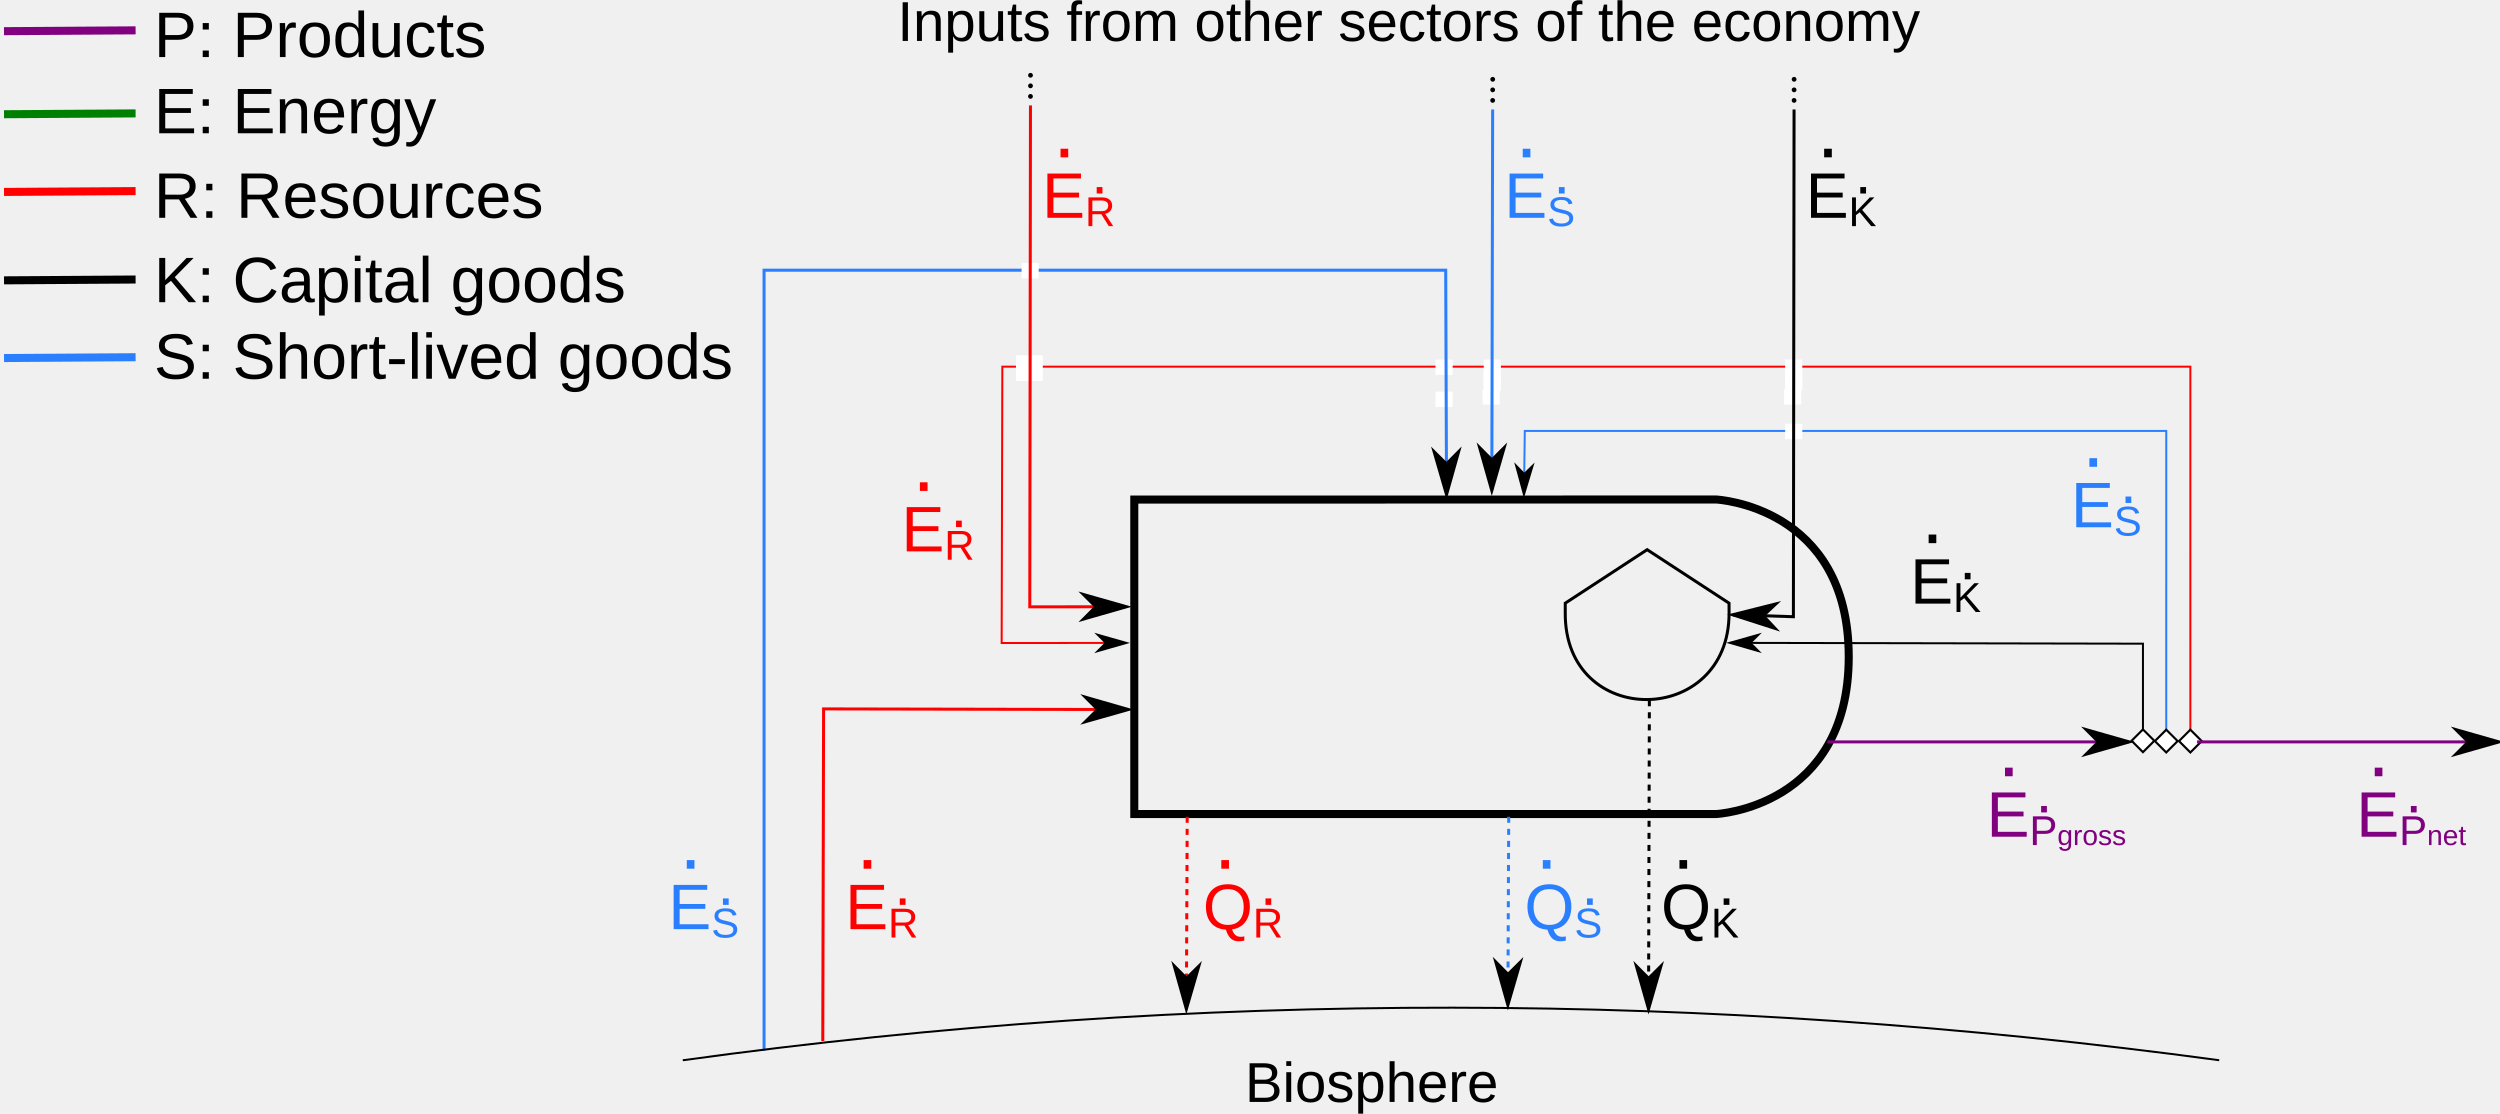
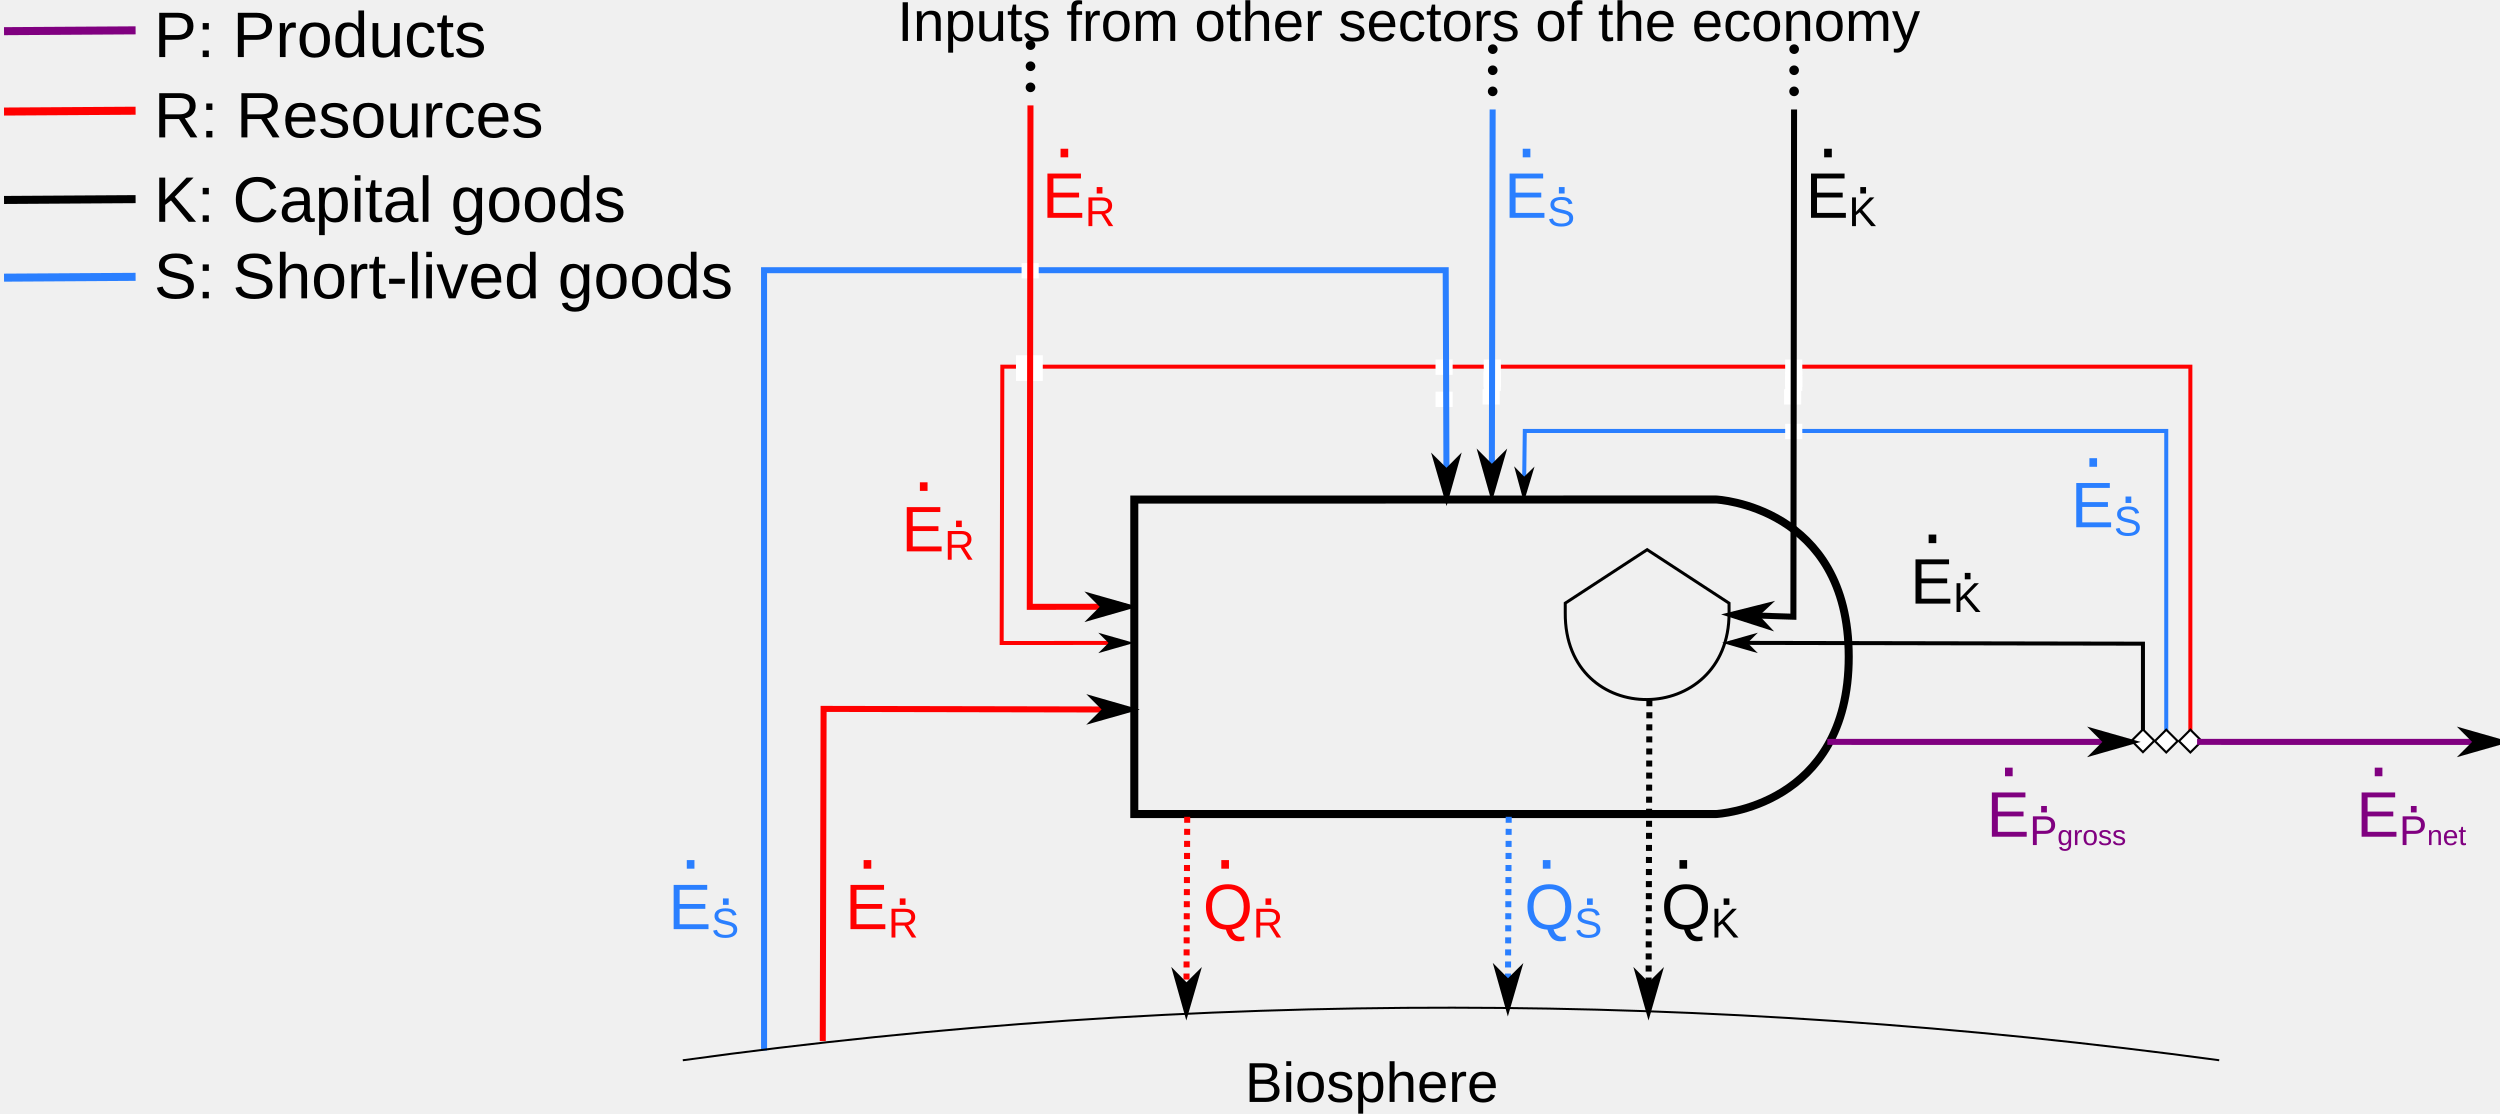
<svg xmlns="http://www.w3.org/2000/svg" width="1244.111" height="553.949" id="svg2" version="1.1">
  <defs id="defs4">
+     <marker orient="auto" refY="0.0" refX="0.0" id="EmptyDiamondM" style="overflow:visible">
+       <path id="path4168" d="M 0,-7.071 L -7.071,0 L 0,7.071 L 7.071,0 L 0,-7.071 z " style="fill-rule:evenodd;fill:#FFFFFF;stroke:#000000;stroke-width:1.0pt;marker-start:none" transform="scale(0.4)" />
+     </marker>
+     <marker orient="auto" refY="0.0" refX="0.0" id="Arrow1Mend" style="overflow:visible;">
+       <path id="path4067" d="M 0.0,0.0 L 5.0,-5.0 L -12.5,0.0 L 5.0,5.0 L 0.0,0.0 z " style="fill-rule:evenodd;stroke:#000000;stroke-width:1.0pt;marker-start:none;" transform="scale(0.4) rotate(180) translate(10,0)" />
+     </marker>
    <marker orient="auto" refY="0" refX="0" id="Arrow2Mend" style="overflow:visible">
      <path id="path3888" style="font-size:12px;fill-rule:evenodd;stroke-width:0.625;stroke-linejoin:round" d="M 8.719,4.034 -2.207,0.016 8.719,-4.002 c -1.745,2.372 -1.735,5.617 -6e-7,8.035 z" transform="scale(-0.6,-0.6)" />
    </marker>
    <marker orient="auto" refY="0" refX="0" id="EmptyDiamondL" style="overflow:visible">
      <path id="path3968" d="M 0,-7.071 -7.071,0 0,7.071 7.071,0 0,-7.071 z" style="fill:#ffffff;fill-rule:evenodd;stroke:#000000;stroke-width:1pt;marker-start:none" transform="scale(0.8,0.8)" />
    </marker>
    <marker style="overflow:visible" id="InfiniteLineStart" refX="0" refY="0" orient="auto">
      <g id="g4034" transform="translate(-13,0)">
        <circle d="M 3.8,0 C 3.8,0.442 3.442,0.8 3,0.8 2.558,0.8 2.2,0.442 2.2,0 c 0,-0.442 0.358,-0.8 0.8,-0.8 0.442,0 0.8,0.358 0.8,0.8 z" id="circle4036" r="0.8" cy="0" cx="3" />
        <circle d="M 7.3,0 C 7.3,0.442 6.942,0.8 6.5,0.8 6.058,0.8 5.7,0.442 5.7,0 c 0,-0.442 0.358,-0.8 0.8,-0.8 0.442,0 0.8,0.358 0.8,0.8 z" id="circle4038" r="0.8" cy="0" cx="6.5" />
        <circle d="M 10.8,0 C 10.8,0.442 10.442,0.8 10,0.8 9.558,0.8 9.2,0.442 9.2,0 c 0,-0.442 0.358,-0.8 0.8,-0.8 0.442,0 0.8,0.358 0.8,0.8 z" id="circle4040" r="0.8" cy="0" cx="10" />
      </g>
    </marker>
    <marker orient="auto" refY="0" refX="0" id="Arrow1Lend" style="overflow:visible">
      <path id="path3792" d="M 0,0 5,-5 -12.5,0 5,5 0,0 z" style="fill-rule:evenodd;stroke:#000000;stroke-width:1pt;marker-start:none" transform="matrix(-0.8,0,0,-0.8,-10,0)" />
    </marker>
    <marker orient="auto" refY="0" refX="0" id="Arrow1Lstart-0" style="overflow:visible">
      <path id="path4143-5" d="M 0,0 5,-5 -12.5,0 5,5 0,0 z" style="fill-rule:evenodd;stroke:#000000;stroke-width:1pt;marker-start:none" transform="matrix(0.8,0,0,0.8,10,0)" />
    </marker>
    <marker orient="auto" refY="0" refX="0" id="Arrow1Lend-7" style="overflow:visible">
      <path id="path4132-0" d="M 0,0 5,-5 -12.5,0 5,5 0,0 z" style="fill-rule:evenodd;stroke:#000000;stroke-width:1pt;marker-start:none" transform="matrix(-0.8,0,0,-0.8,-10,0)" />
    </marker>
    <marker style="overflow:visible" id="InfiniteLineStart-0" refX="0" refY="0" orient="auto">
      <g id="g4065-5" transform="translate(-13,0)">
        <circle d="M 3.8,0 C 3.8,0.442 3.442,0.8 3,0.8 2.558,0.8 2.2,0.442 2.2,0 c 0,-0.442 0.358,-0.8 0.8,-0.8 0.442,0 0.8,0.358 0.8,0.8 z" id="circle4067-6" r="0.8" cy="0" cx="3" />
        <circle d="M 7.3,0 C 7.3,0.442 6.942,0.8 6.5,0.8 6.058,0.8 5.7,0.442 5.7,0 c 0,-0.442 0.358,-0.8 0.8,-0.8 0.442,0 0.8,0.358 0.8,0.8 z" id="circle4069-78" r="0.8" cy="0" cx="6.5" />
        <circle d="M 10.8,0 C 10.8,0.442 10.442,0.8 10,0.8 9.558,0.8 9.2,0.442 9.2,0 c 0,-0.442 0.358,-0.8 0.8,-0.8 0.442,0 0.8,0.358 0.8,0.8 z" id="circle4071-06" r="0.8" cy="0" cx="10" />
      </g>
    </marker>
    <marker orient="auto" refY="0" refX="0" id="EmptyDiamondL-1" style="overflow:visible">
      <path id="path4169" d="M 0,-7.071 -7.071,0 0,7.071 7.071,0 0,-7.071 z" style="fill:#ffffff;fill-rule:evenodd;stroke:#000000;stroke-width:1pt;marker-start:none" transform="scale(0.8,0.8)" />
    </marker>
    <marker orient="auto" refY="0" refX="0" id="Arrow1Lstart-7" style="overflow:visible">
      <path id="path4143-9" d="M 0,0 5,-5 -12.5,0 5,5 0,0 z" style="fill-rule:evenodd;stroke:#000000;stroke-width:1pt;marker-start:none" transform="matrix(0.8,0,0,0.8,10,0)" />
    </marker>
    <marker orient="auto" refY="0" refX="0" id="Arrow1Lend-0" style="overflow:visible">
      <path id="path4132-2" d="M 0,0 5,-5 -12.5,0 5,5 0,0 z" style="fill-rule:evenodd;stroke:#000000;stroke-width:1pt;marker-start:none" transform="matrix(-0.8,0,0,-0.8,-10,0)" />
    </marker>
    <marker style="overflow:visible" id="InfiniteLineStart-3" refX="0" refY="0" orient="auto">
      <g id="g4065-9" transform="translate(-13,0)">
        <circle d="M 3.8,0 C 3.8,0.442 3.442,0.8 3,0.8 2.558,0.8 2.2,0.442 2.2,0 c 0,-0.442 0.358,-0.8 0.8,-0.8 0.442,0 0.8,0.358 0.8,0.8 z" id="circle4067-9" r="0.8" cy="0" cx="3" />
        <circle d="M 7.3,0 C 7.3,0.442 6.942,0.8 6.5,0.8 6.058,0.8 5.7,0.442 5.7,0 c 0,-0.442 0.358,-0.8 0.8,-0.8 0.442,0 0.8,0.358 0.8,0.8 z" id="circle4069-7" r="0.8" cy="0" cx="6.5" />
        <circle d="M 10.8,0 C 10.8,0.442 10.442,0.8 10,0.8 9.558,0.8 9.2,0.442 9.2,0 c 0,-0.442 0.358,-0.8 0.8,-0.8 0.442,0 0.8,0.358 0.8,0.8 z" id="circle4071-0" r="0.8" cy="0" cx="10" />
      </g>
    </marker>
    <marker orient="auto" refY="0" refX="0" id="InfiniteLineStart-7" style="overflow:visible">
      <g transform="translate(-13,0)" id="g4065">
        <circle cx="3" cy="0" r="0.8" id="circle4067" d="M 3.8,0 C 3.8,0.442 3.442,0.8 3,0.8 2.558,0.8 2.2,0.442 2.2,0 c 0,-0.442 0.358,-0.8 0.8,-0.8 0.442,0 0.8,0.358 0.8,0.8 z" />
        <circle cx="6.5" cy="0" r="0.8" id="circle4069" d="M 7.3,0 C 7.3,0.442 6.942,0.8 6.5,0.8 6.058,0.8 5.7,0.442 5.7,0 c 0,-0.442 0.358,-0.8 0.8,-0.8 0.442,0 0.8,0.358 0.8,0.8 z" />
        <circle cx="10" cy="0" r="0.8" id="circle4071" d="M 10.8,0 C 10.8,0.442 10.442,0.8 10,0.8 9.558,0.8 9.2,0.442 9.2,0 c 0,-0.442 0.358,-0.8 0.8,-0.8 0.442,0 0.8,0.358 0.8,0.8 z" />
      </g>
    </marker>
    <marker style="overflow:visible" id="Arrow1Lend-2" refX="0" refY="0" orient="auto">
      <path transform="matrix(-0.8,0,0,-0.8,-10,0)" style="fill-rule:evenodd;stroke:#000000;stroke-width:1pt;marker-start:none" d="M 0,0 5,-5 -12.5,0 5,5 0,0 z" id="path4132" />
    </marker>
    <marker style="overflow:visible" id="Arrow1Lstart" refX="0" refY="0" orient="auto">
      <path transform="matrix(0.8,0,0,0.8,10,0)" style="fill-rule:evenodd;stroke:#000000;stroke-width:1pt;marker-start:none" d="M 0,0 5,-5 -12.5,0 5,5 0,0 z" id="path4143" />
    </marker>
  </defs>
  <g id="layer1" transform="translate(833.1399,-154.8821)">
    <text xml:space="preserve" style="font-size:32px;font-style:normal;font-variant:normal;font-weight:bold;font-stretch:expanded;text-align:start;line-height:125%;letter-spacing:0px;word-spacing:0px;text-anchor:start;fill:#000000;fill-opacity:1;stroke:none;font-family:Engravers MT;-inkscape-font-specification:Engravers MT Bold Expanded" x="292.258" y="107.663" id="text6668" transform="translate(-121.7803,643.7631)">
      <tspan id="tspan6670" x="292.258" y="107.663" />
    </text>
-     <path id="path4734" d="m -831.14,250.394 65.479,-0.414" style="fill:none;stroke:#ff0000;stroke-width:4;stroke-linecap:butt;stroke-linejoin:miter;stroke-opacity:1;marker-start:none;marker-end:none" />
-     <path style="fill:none;stroke:#000000;stroke-width:4;stroke-linecap:butt;stroke-linejoin:miter;stroke-opacity:1;marker-start:none;marker-end:none" d="m -831.14,294.394 65.479,-0.414" id="path4736" />
-     <path style="fill:none;stroke:#008000;stroke-width:4;stroke-linecap:butt;stroke-linejoin:miter;stroke-opacity:1;marker-start:none;marker-end:none" d="m -831.14,211.728 65.479,-0.414" id="path4738" />
-     <path id="path4740" d="m -831.14,333.061 65.479,-0.414" style="fill:none;stroke:#2a7fff;stroke-width:4;stroke-linecap:butt;stroke-linejoin:miter;stroke-opacity:1;marker-start:none;marker-end:none" />
-     <text xml:space="preserve" style="font-size:32px;font-style:normal;font-variant:normal;font-weight:normal;font-stretch:normal;text-align:start;line-height:125%;letter-spacing:0px;word-spacing:0px;text-anchor:start;fill:#000000;fill-opacity:1;stroke:none;font-family:Arial;-inkscape-font-specification:Arial" x="-756.526" y="263.267" id="text5894">
-       <tspan id="tspan5896" x="-756.526" y="263.267">R: Resources</tspan>
-     </text>
-     <text id="text5898" y="221.202" x="-756.526" style="font-size:32px;font-style:normal;font-variant:normal;font-weight:normal;font-stretch:normal;text-align:start;line-height:125%;letter-spacing:0px;word-spacing:0px;text-anchor:start;fill:#000000;fill-opacity:1;stroke:none;font-family:Arial;-inkscape-font-specification:Arial" xml:space="preserve">
-       <tspan y="221.202" x="-756.526" id="tspan5900">E: Energy</tspan>
-     </text>
-     <text xml:space="preserve" style="font-size:32px;font-style:normal;font-variant:normal;font-weight:normal;font-stretch:normal;text-align:start;line-height:125%;letter-spacing:0px;word-spacing:0px;text-anchor:start;fill:#000000;fill-opacity:1;stroke:none;font-family:Arial;-inkscape-font-specification:Arial" x="-756.526" y="343.357" id="text5902">
-       <tspan id="tspan5904" x="-756.526" y="343.357">S: Short-lived goods</tspan>
-     </text>
-     <text id="text5906" y="305.267" x="-756.526" style="font-size:32px;font-style:normal;font-variant:normal;font-weight:normal;font-stretch:normal;text-align:start;line-height:125%;letter-spacing:0px;word-spacing:0px;text-anchor:start;fill:#000000;fill-opacity:1;stroke:none;font-family:Arial;-inkscape-font-specification:Arial" xml:space="preserve">
-       <tspan y="305.267" x="-756.526" id="tspan5908">K: Capital goods</tspan>
+     <path id="path4734" d="m -831.14,210.394 65.479,-0.414" style="fill:none;stroke:#ff0000;stroke-width:4;stroke-linecap:butt;stroke-linejoin:miter;stroke-opacity:1;marker-start:none;marker-end:none" />
+     <path style="fill:none;stroke:#000000;stroke-width:4;stroke-linecap:butt;stroke-linejoin:miter;stroke-opacity:1;marker-start:none;marker-end:none" d="m -831.14,254.394 65.479,-0.414" id="path4736" />
+     <path id="path4740" d="m -831.14,293.061 65.479,-0.414" style="fill:none;stroke:#2a7fff;stroke-width:4;stroke-linecap:butt;stroke-linejoin:miter;stroke-opacity:1;marker-start:none;marker-end:none" />
+     <text xml:space="preserve" style="font-size:32px;font-style:normal;font-variant:normal;font-weight:normal;font-stretch:normal;text-align:start;line-height:125%;letter-spacing:0px;word-spacing:0px;text-anchor:start;fill:#000000;fill-opacity:1;stroke:none;font-family:Arial;-inkscape-font-specification:Arial" x="-756.526" y="223.267" id="text5894">
+       <tspan id="tspan5896" x="-756.526" y="223.267">R: Resources</tspan>
+     </text>
+     <text xml:space="preserve" style="font-size:32px;font-style:normal;font-variant:normal;font-weight:normal;font-stretch:normal;text-align:start;line-height:125%;letter-spacing:0px;word-spacing:0px;text-anchor:start;fill:#000000;fill-opacity:1;stroke:none;font-family:Arial;-inkscape-font-specification:Arial" x="-756.526" y="303.357" id="text5902">
+       <tspan id="tspan5904" x="-756.526" y="303.357">S: Short-lived goods</tspan>
+     </text>
+     <text id="text5906" y="265.267" x="-756.526" style="font-size:32px;font-style:normal;font-variant:normal;font-weight:normal;font-stretch:normal;text-align:start;line-height:125%;letter-spacing:0px;word-spacing:0px;text-anchor:start;fill:#000000;fill-opacity:1;stroke:none;font-family:Arial;-inkscape-font-specification:Arial" xml:space="preserve">
+       <tspan y="265.267" x="-756.526" id="tspan5908">K: Capital goods</tspan>
    </text>
    <path id="path6782" d="m -268.666,403.498 0,156.485 289.541,0 c 0,0 66,-3.206 66,-78.265 0,-75.059 -66,-78.265 -66,-78.265 z" style="fill:none;stroke:#000000;stroke-width:4;stroke-linecap:butt;stroke-linejoin:miter;stroke-opacity:1" />
    <path style="fill:none;stroke:#000000;stroke-width:1.5;stroke-linecap:butt;stroke-linejoin:miter;stroke-opacity:1" d="m 27.306,455.046 -40.754,-26.62 -40.754,26.62 0,4.778 c -0.431,58.107 81.709,57.06 81.531,0 z" id="path6784" />
-     <path id="path6786" d="m -423.691,672.966 0.409,-165.304 151.459,0.31" style="fill:none;stroke:#ff0000;stroke-width:1.5;stroke-linecap:butt;stroke-linejoin:miter;stroke-opacity:1;marker-start:none;marker-end:url(#Arrow1Lend)" />
-     <path id="path6796" d="m -242.335,561.347 -0.414,95.479" style="fill:none;stroke:#ff0000;stroke-width:1.5;stroke-linecap:butt;stroke-linejoin:miter;stroke-miterlimit:4;stroke-opacity:1;stroke-dasharray:3, 3;stroke-dashoffset:0;marker-start:none;marker-end:url(#Arrow1Lend)" />
-     <path style="fill:none;stroke:#000000;stroke-width:1.5;stroke-linecap:butt;stroke-linejoin:miter;stroke-miterlimit:4;stroke-opacity:1;stroke-dasharray:3, 3;stroke-dashoffset:0;marker-start:none;marker-end:url(#Arrow1Lend)" d="m -12.335,503.347 -0.414,153.479" id="path6806" />
-     <path style="fill:none;stroke:#2a7fff;stroke-width:1px;stroke-linecap:butt;stroke-linejoin:miter;stroke-opacity:1;marker-start:url(#EmptyDiamondL);marker-end:url(#Arrow1Lend)" d="m 244.88,523.677 0.005,-154.33 -319.219,0 -0.414,31.479" id="path6820" />
-     <path style="fill:none;stroke:#000000;stroke-width:1px;stroke-linecap:butt;stroke-linejoin:miter;stroke-opacity:1;marker-start:url(#EmptyDiamondL);marker-end:url(#Arrow1Lend)" d="m 233.286,523.531 0,-48.325 -205.479,-0.414" id="path6822" />
-     <path id="path6824" d="m 76.221,524.076 150,0.009" style="fill:none;stroke:#800080;stroke-width:1.5;stroke-linecap:butt;stroke-linejoin:miter;stroke-opacity:1;marker-end:url(#Arrow1Lend)" />
+     <path id="path6786" d="m -423.691,672.966 0.409,-165.304 151.459,0.31" style="fill:none;stroke:#ff0000;stroke-width:3;stroke-linecap:butt;stroke-linejoin:miter;stroke-opacity:1;marker-start:none;marker-end:url(#Arrow1Mend)" />
+     <path id="path6796" d="m -242.335,561.347 -0.414,95.479" style="fill:none;stroke:#ff0000;stroke-width:3;stroke-linecap:butt;stroke-linejoin:miter;stroke-miterlimit:4;stroke-opacity:1;stroke-dasharray:3, 3;stroke-dashoffset:0;marker-start:none;marker-end:url(#Arrow1Mend)" />
+     <path style="fill:none;stroke:#000000;stroke-width:3;stroke-linecap:butt;stroke-linejoin:miter;stroke-miterlimit:4;stroke-opacity:1;stroke-dasharray:3, 3;stroke-dashoffset:0;marker-start:none;marker-end:url(#Arrow1Mend)" d="m -12.335,503.347 -0.414,153.479" id="path6806" />
+     <path style="fill:none;stroke:#2a7fff;stroke-width:2;stroke-linecap:butt;stroke-linejoin:miter;stroke-opacity:1;marker-start:url(#EmptyDiamondM);marker-end:url(#Arrow1Mend)" d="m 244.88,523.677 0.005,-154.33 -319.219,0 -0.414,31.479" id="path6820" />
+     <path style="fill:none;stroke:#000000;stroke-width:2;stroke-linecap:butt;stroke-linejoin:miter;stroke-opacity:1;marker-start:url(#EmptyDiamondM);marker-end:url(#Arrow1Mend)" d="m 233.286,523.531 0,-48.325 -205.479,-0.414" id="path6822" />
+     <path id="path6824" d="m 76.221,524.076 150,0.009" style="fill:none;stroke:#800080;stroke-width:3;stroke-linecap:butt;stroke-linejoin:miter;stroke-opacity:1;marker-end:url(#Arrow1Mend)" />
    <rect y="365.793" x="55.239" height="7.626" width="8.523" id="rect6828" style="fill:#ffffff;fill-opacity:1;stroke:none" />
    <rect style="fill:#ffffff;fill-opacity:1;stroke:none" id="rect6830" width="8.523" height="7.626" x="54.683" y="348.572" />
    <rect style="fill:#ffffff;fill-opacity:1;stroke:none" id="rect6832" width="8.523" height="7.626" x="55.239" y="339.793" />
    <rect y="341.793" x="55.239" height="7.626" width="8.523" id="rect6834" style="fill:#ffffff;fill-opacity:1;stroke:none" />
    <rect y="339.793" x="-94.761" height="7.626" width="8.523" id="rect6836" style="fill:#ffffff;fill-opacity:1;stroke:none" />
    <rect style="fill:#ffffff;fill-opacity:1;stroke:none" id="rect6838" width="8.523" height="7.626" x="-94.761" y="341.793" />
-     <path id="path6848" d="m -82.335,561.347 -0.414,93.479" style="fill:none;stroke:#2a7fff;stroke-width:1.5;stroke-linecap:butt;stroke-linejoin:miter;stroke-miterlimit:4;stroke-opacity:1;stroke-dasharray:3, 3;stroke-dashoffset:0;marker-start:none;marker-end:url(#Arrow1Lend)" />
-     <path style="fill:none;stroke:#ff0000;stroke-width:1px;stroke-linecap:butt;stroke-linejoin:miter;stroke-opacity:1;marker-start:url(#EmptyDiamondL);marker-end:url(#Arrow1Lend)" d="m 256.88,523.677 0.005,-186.33 -591.219,0 -0.338,137.528 61.924,-0.049" id="path6850" />
+     <path id="path6848" d="m -82.335,561.347 -0.414,93.479" style="fill:none;stroke:#2a7fff;stroke-width:3;stroke-linecap:butt;stroke-linejoin:miter;stroke-miterlimit:4;stroke-opacity:1;stroke-dasharray:3, 3;stroke-dashoffset:0;marker-start:none;marker-end:url(#Arrow1Mend)" />
+     <path style="fill:none;stroke:#ff0000;stroke-width:2;stroke-linecap:butt;stroke-linejoin:miter;stroke-opacity:1;marker-start:url(#EmptyDiamondM);marker-end:url(#Arrow1Mend)" d="m 256.88,523.677 0.005,-186.33 -591.219,0 -0.338,137.528 61.924,-0.049" id="path6850" />
    <rect style="fill:#ffffff;fill-opacity:1;stroke:none" id="rect6852" width="13.338" height="12.782" x="-327.548" y="331.666" />
    <rect y="333.793" x="55.239" height="7.626" width="8.523" id="rect6854" style="fill:#ffffff;fill-opacity:1;stroke:none" />
    <rect y="348.572" x="-95.317" height="7.626" width="8.523" id="rect6860" style="fill:#ffffff;fill-opacity:1;stroke:none" />
    <rect y="339.793" x="-94.761" height="7.626" width="8.523" id="rect6862" style="fill:#ffffff;fill-opacity:1;stroke:none" />
    <rect style="fill:#ffffff;fill-opacity:1;stroke:none" id="rect6866" width="8.523" height="7.626" x="-94.761" y="333.793" />
-     <path style="fill:none;stroke:#2a7fff;stroke-width:1.5;stroke-linecap:butt;stroke-linejoin:miter;stroke-opacity:1;marker-start:url(#InfiniteLineStart-7);marker-end:url(#Arrow1Lend)" d="m -90.334,209.347 -0.414,189.479" id="path9595" />
-     <path id="path9819" d="M 59.666,209.347 59.333,461.79 29.252,460.826" style="fill:none;stroke:#000000;stroke-width:1.5;stroke-linecap:butt;stroke-linejoin:miter;stroke-opacity:1;marker-start:url(#InfiniteLineStart-7);marker-end:url(#Arrow1Lend)" />
+     <path style="fill:none;stroke:#2a7fff;stroke-width:3;stroke-linecap:butt;stroke-linejoin:miter;stroke-opacity:1;marker-start:url(#InfiniteLineStart-7);marker-end:url(#Arrow1Mend)" d="m -90.334,209.347 -0.414,189.479" id="path9595" />
+     <path id="path9819" d="M 59.666,209.347 59.333,461.79 29.252,460.826" style="fill:none;stroke:#000000;stroke-width:3;stroke-linecap:butt;stroke-linejoin:miter;stroke-opacity:1;marker-start:url(#InfiniteLineStart-7);marker-end:url(#Arrow1Mend)" />
    <rect y="333.793" x="-118.761" height="7.626" width="8.523" id="rect4711" style="fill:#ffffff;fill-opacity:1;stroke:none" />
    <rect style="fill:#ffffff;fill-opacity:1;stroke:none" id="rect4713" width="8.523" height="7.626" x="-118.761" y="349.793" />
-     <path id="path4703" d="m -452.907,677.677 -0.005,-388.33 339.219,0 0.414,111.479" style="fill:none;stroke:#2a7fff;stroke-width:1.5;stroke-linecap:butt;stroke-linejoin:miter;stroke-opacity:1;marker-start:none;marker-end:url(#Arrow1Lend)" />
+     <path id="path4703" d="m -452.907,677.677 -0.005,-388.33 339.219,0 0.414,111.479" style="fill:none;stroke:#2a7fff;stroke-width:3;stroke-linecap:butt;stroke-linejoin:miter;stroke-opacity:1;marker-start:none;marker-end:url(#Arrow1Mend)" />
    <rect y="285.793" x="-324.761" height="7.626" width="8.523" id="rect4717" style="fill:#ffffff;fill-opacity:1;stroke:none" />
-     <path style="fill:none;stroke:#ff0000;stroke-width:1.5;stroke-linecap:butt;stroke-linejoin:miter;stroke-opacity:1;marker-start:url(#InfiniteLineStart-7);marker-end:url(#Arrow1Lend)" d="m -320.334,207.347 -0.338,249.528 47.924,-0.049" id="path9583" />
+     <path style="fill:none;stroke:#ff0000;stroke-width:3;stroke-linecap:butt;stroke-linejoin:miter;stroke-opacity:1;marker-start:url(#InfiniteLineStart-7);marker-end:url(#Arrow1Mend)" d="m -320.334,207.347 -0.338,249.528 47.924,-0.049" id="path9583" />
    <text id="text4961" y="703.267" x="-131.094" style="font-size:28px;font-style:normal;font-variant:normal;font-weight:normal;font-stretch:normal;text-align:start;line-height:125%;letter-spacing:0px;word-spacing:0px;text-anchor:start;fill:#000000;fill-opacity:1;stroke:none;font-family:Arial;-inkscape-font-specification:Arial" xml:space="preserve">
      <tspan y="703.267" x="-131.094" id="tspan4963" style="text-align:center;text-anchor:middle">Biosphere</tspan>
    </text>
    <text id="text4965" y="175.267" x="-386.526" style="font-size:28px;font-style:normal;font-variant:normal;font-weight:normal;font-stretch:normal;text-align:start;line-height:125%;letter-spacing:0px;word-spacing:0px;text-anchor:start;fill:#000000;fill-opacity:1;stroke:none;font-family:Arial;-inkscape-font-specification:Arial" xml:space="preserve">
      <tspan y="175.267" x="-386.526" id="tspan4967">Inputs from other sectors of the economy</tspan>
    </text>
    <path style="fill:none;stroke:#000000;stroke-width:1px;stroke-linecap:butt;stroke-linejoin:miter;stroke-opacity:1" d="m 341.788,527.876 c 256.212,-35.344 510.705,-34.403 764.592,0" id="path3079" transform="translate(-835.1399,154.6341)" />
    <text id="text3075" y="263.267" x="-314.526" style="font-size:32px;font-style:normal;font-variant:normal;font-weight:normal;font-stretch:normal;text-align:start;line-height:125%;letter-spacing:0px;word-spacing:0px;text-anchor:start;fill:#ff0000;fill-opacity:1;stroke:none;font-family:Arial;-inkscape-font-specification:Arial" xml:space="preserve">
      <tspan y="263.267" x="-314.526" id="tspan3077">E<tspan style="font-size:65.001%;baseline-shift:sub;fill:#ff0000" id="tspan3079">R</tspan>
      </tspan>
    </text>
    <text id="text3087" y="263.267" x="-84.526" style="font-size:32px;font-style:normal;font-variant:normal;font-weight:normal;font-stretch:normal;text-align:start;line-height:125%;letter-spacing:0px;word-spacing:0px;text-anchor:start;fill:#2a7fff;fill-opacity:1;stroke:none;font-family:Arial;-inkscape-font-specification:Arial" xml:space="preserve">
      <tspan y="263.267" x="-84.526" id="tspan3089">E<tspan style="font-size:65.001%;baseline-shift:sub;fill:#2a7fff" id="tspan3091">S</tspan>
      </tspan>
    </text>
    <text xml:space="preserve" style="font-size:32px;font-style:normal;font-variant:normal;font-weight:normal;font-stretch:normal;text-align:start;line-height:125%;letter-spacing:0px;word-spacing:0px;text-anchor:start;fill:#000000;fill-opacity:1;stroke:none;font-family:Arial;-inkscape-font-specification:Arial" x="65.474" y="263.267" id="text3093">
      <tspan id="tspan3095" x="65.474" y="263.267">E<tspan id="tspan3097" style="font-size:65.001%;baseline-shift:sub">K</tspan>
      </tspan>
    </text>
    <text xml:space="preserve" style="font-size:40px;font-style:normal;font-variant:normal;font-weight:normal;font-stretch:normal;text-align:start;line-height:125%;letter-spacing:0px;word-spacing:0px;text-anchor:start;fill:#ff0000;fill-opacity:1;stroke:none;font-family:Arial;-inkscape-font-specification:Arial" x="-309.02" y="233.179" id="text3088">
      <tspan id="tspan3090" x="-309.02" y="233.179">.</tspan>
    </text>
    <text xml:space="preserve" style="font-size:40px;font-style:normal;font-variant:normal;font-weight:normal;font-stretch:normal;text-align:start;line-height:125%;letter-spacing:0px;word-spacing:0px;text-anchor:start;fill:#2a7fff;fill-opacity:1;stroke:none;font-family:Arial;-inkscape-font-specification:Arial" x="-79.02" y="233.179" id="text3096">
      <tspan id="tspan3098" x="-79.02" y="233.179">.</tspan>
    </text>
    <text id="text3100" y="233.179" x="70.98" style="font-size:40px;font-style:normal;font-variant:normal;font-weight:normal;font-stretch:normal;text-align:start;line-height:125%;letter-spacing:0px;word-spacing:0px;text-anchor:start;fill:#000000;fill-opacity:1;stroke:none;font-family:Arial;-inkscape-font-specification:Arial" xml:space="preserve">
      <tspan y="233.179" x="70.98" id="tspan3102">.</tspan>
    </text>
    <text id="text3095" y="571.267" x="155.474" style="font-size:32px;font-style:normal;font-variant:normal;font-weight:normal;font-stretch:normal;text-align:start;line-height:125%;letter-spacing:0px;word-spacing:0px;text-anchor:start;fill:#800080;fill-opacity:1;stroke:none;font-family:Arial;-inkscape-font-specification:Arial" xml:space="preserve">
      <tspan y="571.267" x="155.474" id="tspan3099">E<tspan style="font-size:65.001%;baseline-shift:sub;fill:#800080" id="tspan3101">P<tspan style="font-size:14px" id="tspan3187">gross</tspan>
        </tspan>
      </tspan>
    </text>
    <text xml:space="preserve" style="font-size:40px;font-style:normal;font-variant:normal;font-weight:normal;font-stretch:normal;text-align:start;line-height:125%;letter-spacing:0px;word-spacing:0px;text-anchor:start;fill:#800080;fill-opacity:1;stroke:none;font-family:Arial;-inkscape-font-specification:Arial" x="160.98" y="541.179" id="text3103">
      <tspan id="tspan3105" x="160.98" y="541.179">.</tspan>
    </text>
    <text xml:space="preserve" style="font-size:32px;font-style:normal;font-variant:normal;font-weight:normal;font-stretch:normal;text-align:start;line-height:125%;letter-spacing:0px;word-spacing:0px;text-anchor:start;fill:#ff0000;fill-opacity:1;stroke:none;font-family:Arial;-inkscape-font-specification:Arial" x="-234.526" y="617.267" id="text3107">
      <tspan id="tspan3109" x="-234.526" y="617.267">Q<tspan id="tspan3111" style="font-size:65.001%;baseline-shift:sub;fill:#ff0000">R</tspan>
      </tspan>
    </text>
    <text xml:space="preserve" style="font-size:32px;font-style:normal;font-variant:normal;font-weight:normal;font-stretch:normal;text-align:start;line-height:125%;letter-spacing:0px;word-spacing:0px;text-anchor:start;fill:#2a7fff;fill-opacity:1;stroke:none;font-family:Arial;-inkscape-font-specification:Arial" x="-74.526" y="617.267" id="text3113">
      <tspan id="tspan3115" x="-74.526" y="617.267">Q<tspan id="tspan3117" style="font-size:65.001%;baseline-shift:sub;fill:#2a7fff">S</tspan>
      </tspan>
    </text>
    <text id="text3119" y="617.267" x="-6.526" style="font-size:32px;font-style:normal;font-variant:normal;font-weight:normal;font-stretch:normal;text-align:start;line-height:125%;letter-spacing:0px;word-spacing:0px;text-anchor:start;fill:#000000;fill-opacity:1;stroke:none;font-family:Arial;-inkscape-font-specification:Arial" xml:space="preserve">
      <tspan y="617.267" x="-6.526" id="tspan3121">Q<tspan style="font-size:65.001%;baseline-shift:sub" id="tspan3123">K</tspan>
      </tspan>
    </text>
    <text id="text3125" y="587.179" x="-229.02" style="font-size:40px;font-style:normal;font-variant:normal;font-weight:normal;font-stretch:normal;text-align:start;line-height:125%;letter-spacing:0px;word-spacing:0px;text-anchor:start;fill:#ff0000;fill-opacity:1;stroke:none;font-family:Arial;-inkscape-font-specification:Arial" xml:space="preserve">
      <tspan y="587.179" x="-229.02" id="tspan3127">.</tspan>
    </text>
    <text id="text3129" y="587.179" x="-69.02" style="font-size:40px;font-style:normal;font-variant:normal;font-weight:normal;font-stretch:normal;text-align:start;line-height:125%;letter-spacing:0px;word-spacing:0px;text-anchor:start;fill:#2a7fff;fill-opacity:1;stroke:none;font-family:Arial;-inkscape-font-specification:Arial" xml:space="preserve">
      <tspan y="587.179" x="-69.02" id="tspan3131">.</tspan>
    </text>
    <text xml:space="preserve" style="font-size:40px;font-style:normal;font-variant:normal;font-weight:normal;font-stretch:normal;text-align:start;line-height:125%;letter-spacing:0px;word-spacing:0px;text-anchor:start;fill:#000000;fill-opacity:1;stroke:none;font-family:Arial;-inkscape-font-specification:Arial" x="-1.02" y="587.179" id="text3133">
      <tspan id="tspan3135" x="-1.02" y="587.179">.</tspan>
    </text>
    <text id="text3105" y="251.179" x="-290.109" style="font-size:29.971px;font-style:normal;font-variant:normal;font-weight:normal;font-stretch:normal;text-align:start;line-height:125%;letter-spacing:0px;word-spacing:0px;text-anchor:start;fill:#ff0000;fill-opacity:1;stroke:none;font-family:Arial;-inkscape-font-specification:Arial" xml:space="preserve">
      <tspan y="251.179" x="-290.109" id="tspan3107">.</tspan>
    </text>
    <text xml:space="preserve" style="font-size:29.971px;font-style:normal;font-variant:normal;font-weight:normal;font-stretch:normal;text-align:start;line-height:125%;letter-spacing:0px;word-spacing:0px;text-anchor:start;fill:#2a7fff;fill-opacity:1;stroke:none;font-family:Arial;-inkscape-font-specification:Arial" x="-60.109" y="251.179" id="text3109">
      <tspan id="tspan3112" x="-60.109" y="251.179">.</tspan>
    </text>
    <text id="text3114" y="251.179" x="89.891" style="font-size:29.971px;font-style:normal;font-variant:normal;font-weight:normal;font-stretch:normal;text-align:start;line-height:125%;letter-spacing:0px;word-spacing:0px;text-anchor:start;fill:#000000;fill-opacity:1;stroke:none;font-family:Arial;-inkscape-font-specification:Arial" xml:space="preserve">
      <tspan y="251.179" x="89.891" id="tspan3116">.</tspan>
    </text>
    <text xml:space="preserve" style="font-size:29.971px;font-style:normal;font-variant:normal;font-weight:normal;font-stretch:normal;text-align:start;line-height:125%;letter-spacing:0px;word-spacing:0px;text-anchor:start;fill:#800080;fill-opacity:1;stroke:none;font-family:Arial;-inkscape-font-specification:Arial" x="179.891" y="559.179" id="text3118">
      <tspan id="tspan3120" x="179.891" y="559.179">.</tspan>
    </text>
    <text xml:space="preserve" style="font-size:29.971px;font-style:normal;font-variant:normal;font-weight:normal;font-stretch:normal;text-align:start;line-height:125%;letter-spacing:0px;word-spacing:0px;text-anchor:start;fill:#000000;fill-opacity:1;stroke:none;font-family:Arial;-inkscape-font-specification:Arial" x="21.891" y="605.179" id="text3122">
      <tspan id="tspan3124" x="21.891" y="605.179">.</tspan>
    </text>
    <text id="text3126" y="605.179" x="-46.109" style="font-size:29.971px;font-style:normal;font-variant:normal;font-weight:normal;font-stretch:normal;text-align:start;line-height:125%;letter-spacing:0px;word-spacing:0px;text-anchor:start;fill:#2a7fff;fill-opacity:1;stroke:none;font-family:Arial;-inkscape-font-specification:Arial" xml:space="preserve">
      <tspan y="605.179" x="-46.109" id="tspan3128">.</tspan>
    </text>
    <text xml:space="preserve" style="font-size:29.971px;font-style:normal;font-variant:normal;font-weight:normal;font-stretch:normal;text-align:start;line-height:125%;letter-spacing:0px;word-spacing:0px;text-anchor:start;fill:#ff0000;fill-opacity:1;stroke:none;font-family:Arial;-inkscape-font-specification:Arial" x="-206.109" y="605.179" id="text3130">
      <tspan id="tspan3132" x="-206.109" y="605.179">.</tspan>
    </text>
    <text xml:space="preserve" style="font-size:32px;font-style:normal;font-variant:normal;font-weight:normal;font-stretch:normal;text-align:start;line-height:125%;letter-spacing:0px;word-spacing:0px;text-anchor:start;fill:#ff0000;fill-opacity:1;stroke:none;font-family:Arial;-inkscape-font-specification:Arial" x="-384.526" y="429.267" id="text3134">
      <tspan id="tspan3136" x="-384.526" y="429.267">E<tspan id="tspan3138" style="font-size:65.001%;baseline-shift:sub;fill:#ff0000">R</tspan>
      </tspan>
    </text>
    <text id="text3140" y="399.179" x="-379.02" style="font-size:40px;font-style:normal;font-variant:normal;font-weight:normal;font-stretch:normal;text-align:start;line-height:125%;letter-spacing:0px;word-spacing:0px;text-anchor:start;fill:#ff0000;fill-opacity:1;stroke:none;font-family:Arial;-inkscape-font-specification:Arial" xml:space="preserve">
      <tspan y="399.179" x="-379.02" id="tspan3142">.</tspan>
    </text>
    <text xml:space="preserve" style="font-size:29.971px;font-style:normal;font-variant:normal;font-weight:normal;font-stretch:normal;text-align:start;line-height:125%;letter-spacing:0px;word-spacing:0px;text-anchor:start;fill:#ff0000;fill-opacity:1;stroke:none;font-family:Arial;-inkscape-font-specification:Arial" x="-360.109" y="417.179" id="text3144">
      <tspan id="tspan3146" x="-360.109" y="417.179">.</tspan>
    </text>
    <text id="text3148" y="617.267" x="-412.526" style="font-size:32px;font-style:normal;font-variant:normal;font-weight:normal;font-stretch:normal;text-align:start;line-height:125%;letter-spacing:0px;word-spacing:0px;text-anchor:start;fill:#ff0000;fill-opacity:1;stroke:none;font-family:Arial;-inkscape-font-specification:Arial" xml:space="preserve">
      <tspan y="617.267" x="-412.526" id="tspan3150">E<tspan style="font-size:65.001%;baseline-shift:sub;fill:#ff0000" id="tspan3152">R</tspan>
      </tspan>
    </text>
    <text xml:space="preserve" style="font-size:40px;font-style:normal;font-variant:normal;font-weight:normal;font-stretch:normal;text-align:start;line-height:125%;letter-spacing:0px;word-spacing:0px;text-anchor:start;fill:#ff0000;fill-opacity:1;stroke:none;font-family:Arial;-inkscape-font-specification:Arial" x="-407.02" y="587.179" id="text3154">
      <tspan id="tspan3156" x="-407.02" y="587.179">.</tspan>
    </text>
    <text id="text3158" y="605.179" x="-388.109" style="font-size:29.971px;font-style:normal;font-variant:normal;font-weight:normal;font-stretch:normal;text-align:start;line-height:125%;letter-spacing:0px;word-spacing:0px;text-anchor:start;fill:#ff0000;fill-opacity:1;stroke:none;font-family:Arial;-inkscape-font-specification:Arial" xml:space="preserve">
      <tspan y="605.179" x="-388.109" id="tspan3160">.</tspan>
    </text>
    <text xml:space="preserve" style="font-size:32px;font-style:normal;font-variant:normal;font-weight:normal;font-stretch:normal;text-align:start;line-height:125%;letter-spacing:0px;word-spacing:0px;text-anchor:start;fill:#2a7fff;fill-opacity:1;stroke:none;font-family:Arial;-inkscape-font-specification:Arial" x="-500.526" y="617.267" id="text3162">
      <tspan id="tspan3164" x="-500.526" y="617.267">E<tspan id="tspan3166" style="font-size:65.001%;baseline-shift:sub;fill:#2a7fff">S</tspan>
      </tspan>
    </text>
    <text id="text3168" y="587.179" x="-495.02" style="font-size:40px;font-style:normal;font-variant:normal;font-weight:normal;font-stretch:normal;text-align:start;line-height:125%;letter-spacing:0px;word-spacing:0px;text-anchor:start;fill:#2a7fff;fill-opacity:1;stroke:none;font-family:Arial;-inkscape-font-specification:Arial" xml:space="preserve">
      <tspan y="587.179" x="-495.02" id="tspan3170">.</tspan>
    </text>
    <text id="text3172" y="605.179" x="-476.109" style="font-size:29.971px;font-style:normal;font-variant:normal;font-weight:normal;font-stretch:normal;text-align:start;line-height:125%;letter-spacing:0px;word-spacing:0px;text-anchor:start;fill:#2a7fff;fill-opacity:1;stroke:none;font-family:Arial;-inkscape-font-specification:Arial" xml:space="preserve">
      <tspan y="605.179" x="-476.109" id="tspan3174">.</tspan>
    </text>
    <text id="text3176" y="417.267" x="197.474" style="font-size:32px;font-style:normal;font-variant:normal;font-weight:normal;font-stretch:normal;text-align:start;line-height:125%;letter-spacing:0px;word-spacing:0px;text-anchor:start;fill:#2a7fff;fill-opacity:1;stroke:none;font-family:Arial;-inkscape-font-specification:Arial" xml:space="preserve">
      <tspan y="417.267" x="197.474" id="tspan3178">E<tspan style="font-size:65.001%;baseline-shift:sub;fill:#2a7fff" id="tspan3180">S</tspan>
      </tspan>
    </text>
    <text xml:space="preserve" style="font-size:40px;font-style:normal;font-variant:normal;font-weight:normal;font-stretch:normal;text-align:start;line-height:125%;letter-spacing:0px;word-spacing:0px;text-anchor:start;fill:#2a7fff;fill-opacity:1;stroke:none;font-family:Arial;-inkscape-font-specification:Arial" x="202.98" y="387.179" id="text3182">
      <tspan id="tspan3184" x="202.98" y="387.179">.</tspan>
    </text>
    <text xml:space="preserve" style="font-size:29.971px;font-style:normal;font-variant:normal;font-weight:normal;font-stretch:normal;text-align:start;line-height:125%;letter-spacing:0px;word-spacing:0px;text-anchor:start;fill:#2a7fff;fill-opacity:1;stroke:none;font-family:Arial;-inkscape-font-specification:Arial" x="221.891" y="405.179" id="text3186">
      <tspan id="tspan3188" x="221.891" y="405.179">.</tspan>
    </text>
    <text id="text3190" y="455.267" x="117.474" style="font-size:32px;font-style:normal;font-variant:normal;font-weight:normal;font-stretch:normal;text-align:start;line-height:125%;letter-spacing:0px;word-spacing:0px;text-anchor:start;fill:#000000;fill-opacity:1;stroke:none;font-family:Arial;-inkscape-font-specification:Arial" xml:space="preserve">
      <tspan y="455.267" x="117.474" id="tspan3192">E<tspan style="font-size:65.001%;baseline-shift:sub" id="tspan3194">K</tspan>
      </tspan>
    </text>
    <text xml:space="preserve" style="font-size:40px;font-style:normal;font-variant:normal;font-weight:normal;font-stretch:normal;text-align:start;line-height:125%;letter-spacing:0px;word-spacing:0px;text-anchor:start;fill:#000000;fill-opacity:1;stroke:none;font-family:Arial;-inkscape-font-specification:Arial" x="122.98" y="425.179" id="text3196">
      <tspan id="tspan3198" x="122.98" y="425.179">.</tspan>
    </text>
    <text xml:space="preserve" style="font-size:29.971px;font-style:normal;font-variant:normal;font-weight:normal;font-stretch:normal;text-align:start;line-height:125%;letter-spacing:0px;word-spacing:0px;text-anchor:start;fill:#000000;fill-opacity:1;stroke:none;font-family:Arial;-inkscape-font-specification:Arial" x="141.891" y="443.179" id="text3200">
      <tspan id="tspan3202" x="141.891" y="443.179">.</tspan>
    </text>
-     <path style="fill:none;stroke:#800080;stroke-width:1.5;stroke-linecap:butt;stroke-linejoin:miter;stroke-opacity:1;marker-end:url(#Arrow1Lend)" d="m 260.221,524.076 150,0.009" id="path3154" />
+     <path style="fill:none;stroke:#800080;stroke-width:3;stroke-linecap:butt;stroke-linejoin:miter;stroke-opacity:1;marker-end:url(#Arrow1Mend)" d="m 260.221,524.076 150,0.009" id="path3154" />
    <text xml:space="preserve" style="font-size:32px;font-style:normal;font-variant:normal;font-weight:normal;font-stretch:normal;text-align:start;line-height:125%;letter-spacing:0px;word-spacing:0px;text-anchor:start;fill:#800080;fill-opacity:1;stroke:none;font-family:Arial;-inkscape-font-specification:Arial" x="339.474" y="571.267" id="text3156">
      <tspan id="tspan3158" x="339.474" y="571.267">E<tspan id="tspan3161" style="font-size:65.001%;baseline-shift:sub;fill:#800080">P<tspan style="font-size:14px" id="tspan3189">net</tspan>
        </tspan>
      </tspan>
    </text>
    <text id="text3163" y="541.179" x="344.98" style="font-size:40px;font-style:normal;font-variant:normal;font-weight:normal;font-stretch:normal;text-align:start;line-height:125%;letter-spacing:0px;word-spacing:0px;text-anchor:start;fill:#800080;fill-opacity:1;stroke:none;font-family:Arial;-inkscape-font-specification:Arial" xml:space="preserve">
      <tspan y="541.179" x="344.98" id="tspan3165">.</tspan>
    </text>
    <text id="text3167" y="559.179" x="363.891" style="font-size:29.971px;font-style:normal;font-variant:normal;font-weight:normal;font-stretch:normal;text-align:start;line-height:125%;letter-spacing:0px;word-spacing:0px;text-anchor:start;fill:#800080;fill-opacity:1;stroke:none;font-family:Arial;-inkscape-font-specification:Arial" xml:space="preserve">
      <tspan y="559.179" x="363.891" id="tspan3169">.</tspan>
    </text>
    <path style="fill:none;stroke:#800080;stroke-width:4;stroke-linecap:butt;stroke-linejoin:miter;stroke-opacity:1;marker-start:none;marker-end:none" d="m -831.14,170.394 65.479,-0.414" id="path3171" />
    <text id="text3173" y="183.267" x="-756.526" style="font-size:32px;font-style:normal;font-variant:normal;font-weight:normal;font-stretch:normal;text-align:start;line-height:125%;letter-spacing:0px;word-spacing:0px;text-anchor:start;fill:#000000;fill-opacity:1;stroke:none;font-family:Arial;-inkscape-font-specification:Arial" xml:space="preserve">
      <tspan y="183.267" x="-756.526" id="tspan3175">P: Products</tspan>
    </text>
  </g>
</svg>
